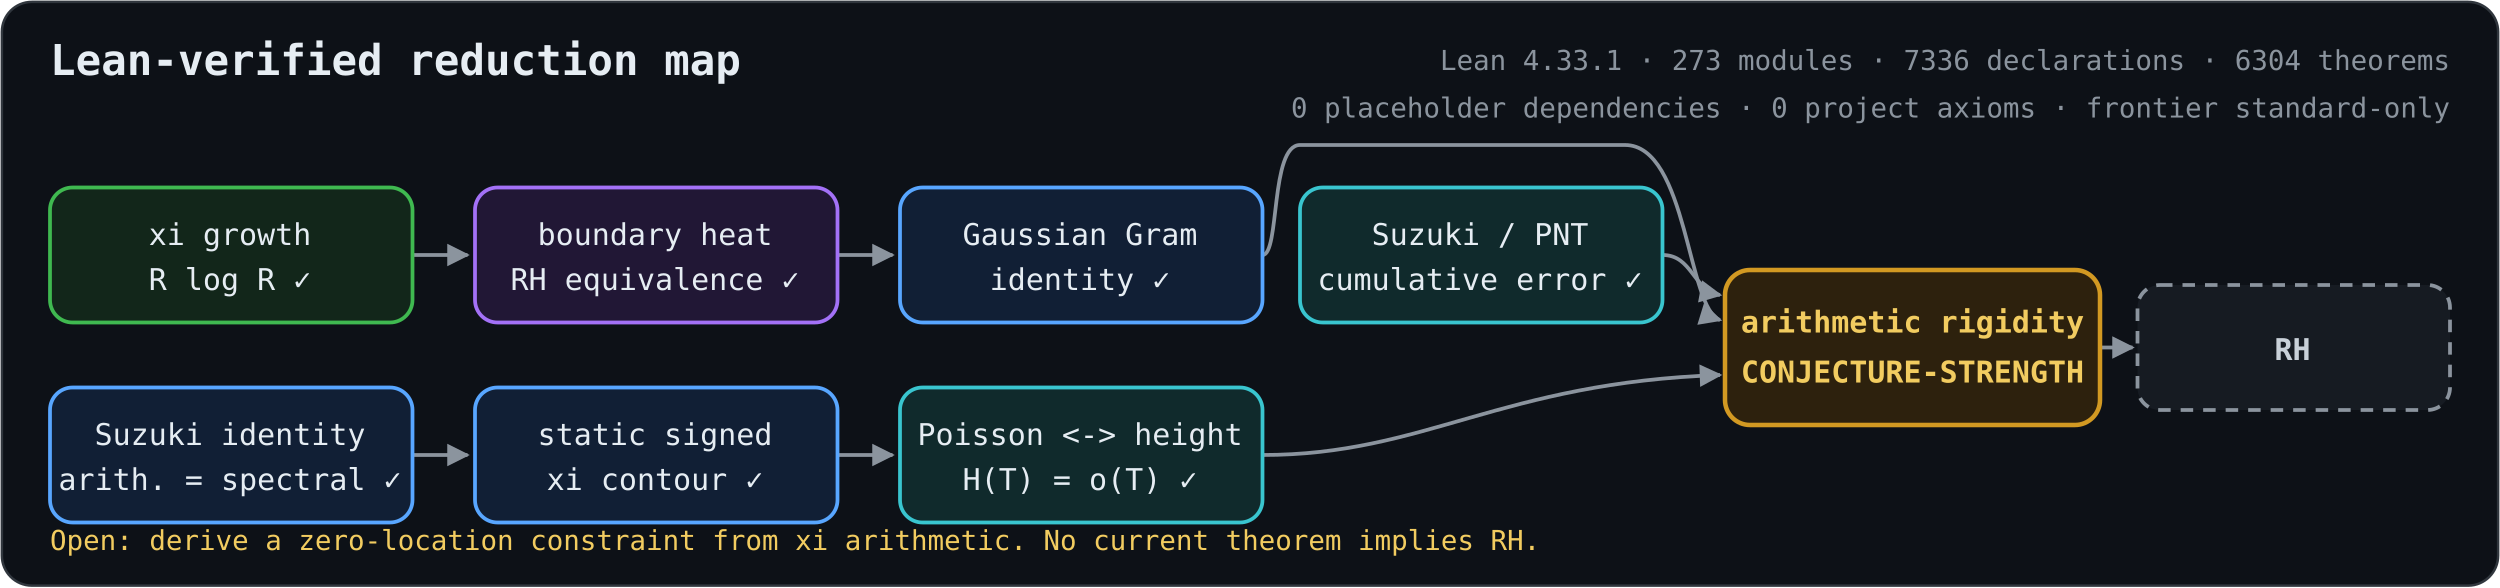
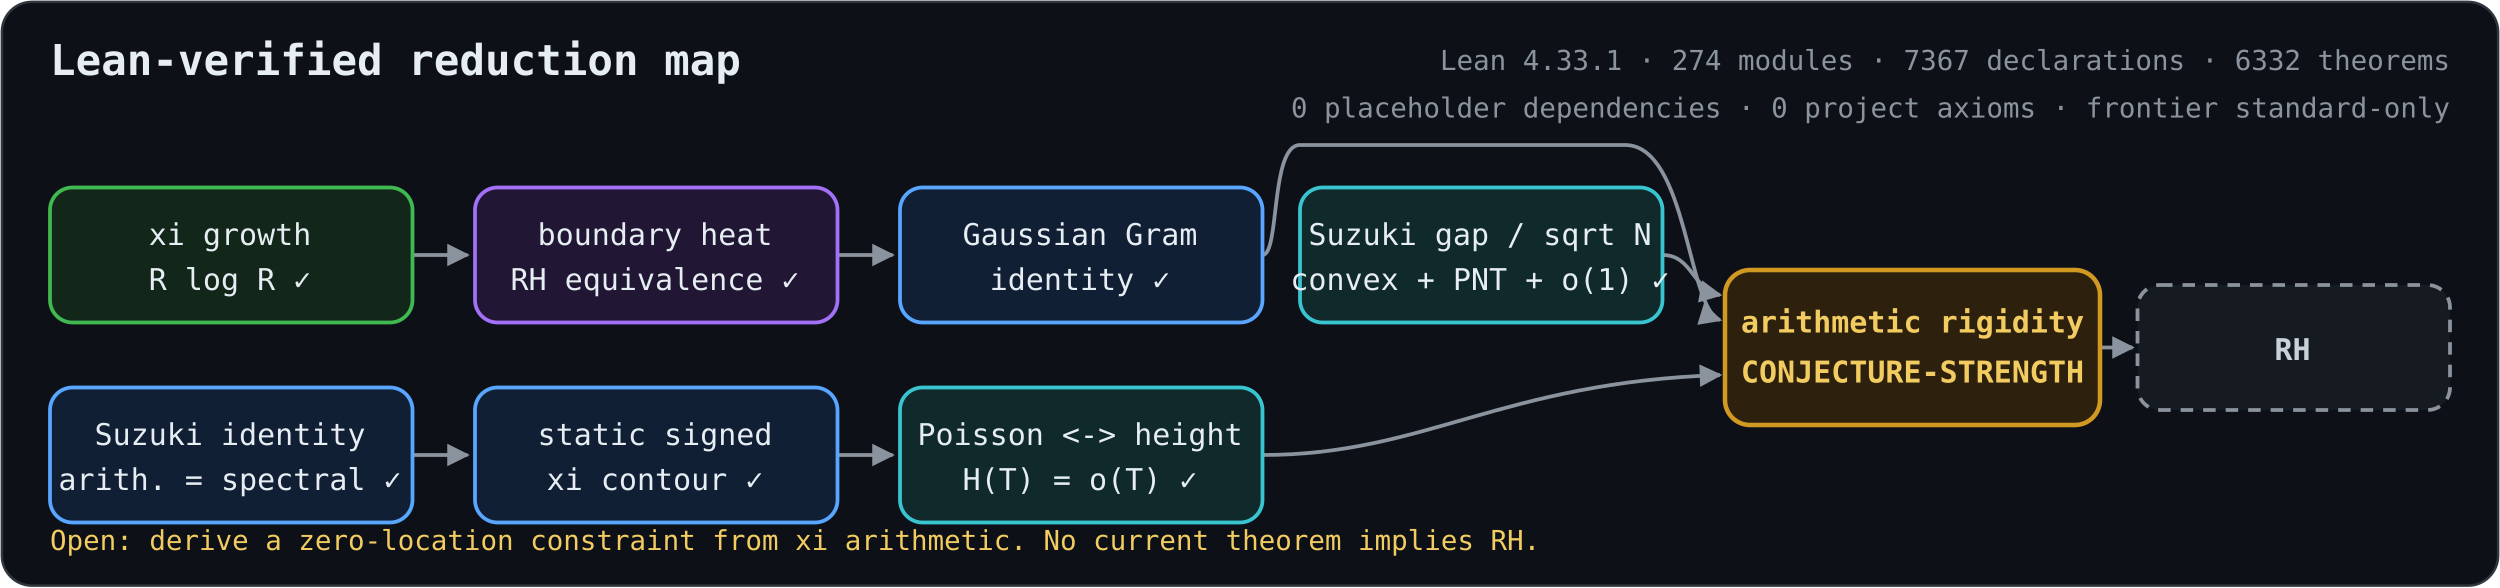
<svg xmlns="http://www.w3.org/2000/svg" role="img" aria-labelledby="title description" viewBox="0 0 1000 235">
  <defs>
    <marker id="arrow" viewBox="0 0 10 10" refX="9" refY="5" markerWidth="6" markerHeight="6" orient="auto-start-reverse">
      <path d="M 0 0 L 10 5 L 0 10 z" fill="#8b949e" />
    </marker>
    <style>
      .bg { fill: #0d1117; stroke: #30363d; }
      text { fill: #e6edf3; font-family: ui-monospace, SFMono-Regular, Menlo, Consolas, monospace; font-size: 12px; text-anchor: middle; }
      .heading { font-size: 17px; font-weight: 700; text-anchor: start; }
      .metrics { fill: #8b949e; font-size: 11px; text-anchor: end; }
      .proved rect { fill: #12261a; stroke: #3fb950; stroke-width: 1.5; }
      .proved.equivalence rect { fill: #211735; stroke: #a371f7; }
      .proved.bridge rect { fill: #111f35; stroke: #58a6ff; }
      .proved.reduction rect { fill: #102a2c; stroke: #39c5cf; }
      .open rect { fill: #2d210d; stroke: #d29922; stroke-width: 1.8; }
      .goal rect { fill: #161b22; stroke: #8b949e; stroke-width: 1.5; stroke-dasharray: 5 4; }
      .open text { fill: #f2cc60; font-weight: 700; }
      .goal text { fill: #c9d1d9; font-weight: 700; }
      .edge { fill: none; stroke: #8b949e; stroke-width: 1.5; marker-end: url(#arrow); }
      .frontier { fill: #f2cc60; font-size: 11px; text-anchor: start; }
    </style>
  </defs>
  <rect class="bg" x="0.75" y="0.75" width="998.5" height="233.5" rx="12" />
  <text class="heading" x="20" y="30">Lean-verified reduction map</text>
-   <text class="metrics" x="980" y="28">Lean 4.33.1 · 273 modules · 7336 declarations · 6304 theorems</text>
+   <text class="metrics" x="980" y="28">Lean 4.33.1 · 274 modules · 7367 declarations · 6332 theorems</text>
  <text class="metrics" x="980" y="47">0 placeholder dependencies · 0 project axioms · frontier standard-only</text>
  <path class="edge" d="M165 102 H187" />
  <path class="edge" d="M335 102 H357" />
  <path class="edge" d="M165 182 H187" />
  <path class="edge" d="M335 182 H357" />
  <path class="edge" d="M505 102 C512 102 508 58 520 58 H650 C675 58 675 124 688 128" />
  <path class="edge" d="M505 182 C570 182 600 153 688 150" />
  <path class="edge" d="M665 102 C677 102 677 116 688 118" />
  <path class="edge" d="M840 139 H853" />
  <g class="proved unconditional">
    <rect x="20" y="75" width="145" height="54" rx="9" />
    <text x="92" y="98">xi growth</text>
    <text x="92" y="116">R log R  ✓</text>
  </g>
  <g class="proved equivalence">
    <rect x="190" y="75" width="145" height="54" rx="9" />
    <text x="262" y="98">boundary heat</text>
    <text x="262" y="116">RH equivalence  ✓</text>
  </g>
  <g class="proved bridge">
    <rect x="360" y="75" width="145" height="54" rx="9" />
    <text x="432" y="98">Gaussian Gram</text>
    <text x="432" y="116">identity  ✓</text>
  </g>
  <g class="proved bridge">
    <rect x="20" y="155" width="145" height="54" rx="9" />
    <text x="92" y="178">Suzuki identity</text>
    <text x="92" y="196">arith. = spectral  ✓</text>
  </g>
  <g class="proved bridge">
    <rect x="190" y="155" width="145" height="54" rx="9" />
    <text x="262" y="178">static signed</text>
    <text x="262" y="196">xi contour  ✓</text>
  </g>
  <g class="proved reduction">
    <rect x="360" y="155" width="145" height="54" rx="9" />
    <text x="432" y="178">Poisson &lt;-&gt; height</text>
    <text x="432" y="196">H(T) = o(T)  ✓</text>
  </g>
  <g class="proved reduction">
    <rect x="520" y="75" width="145" height="54" rx="9" />
-     <text x="592" y="98">Suzuki / PNT</text>
-     <text x="592" y="116">cumulative error  ✓</text>
+     <text x="592" y="98">Suzuki gap / sqrt N</text>
+     <text x="592" y="116">convex + PNT + o(1)  ✓</text>
  </g>
  <g class="open">
    <rect x="690" y="108" width="150" height="62" rx="10" />
    <text x="765" y="133">arithmetic rigidity</text>
    <text x="765" y="153">CONJECTURE-STRENGTH</text>
  </g>
  <g class="goal">
    <rect x="855" y="114" width="125" height="50" rx="9" />
    <text x="917" y="144">RH</text>
  </g>
  <text class="frontier" x="20" y="220">Open: derive a zero-location constraint from xi arithmetic. No current theorem implies RH.</text>
</svg>
